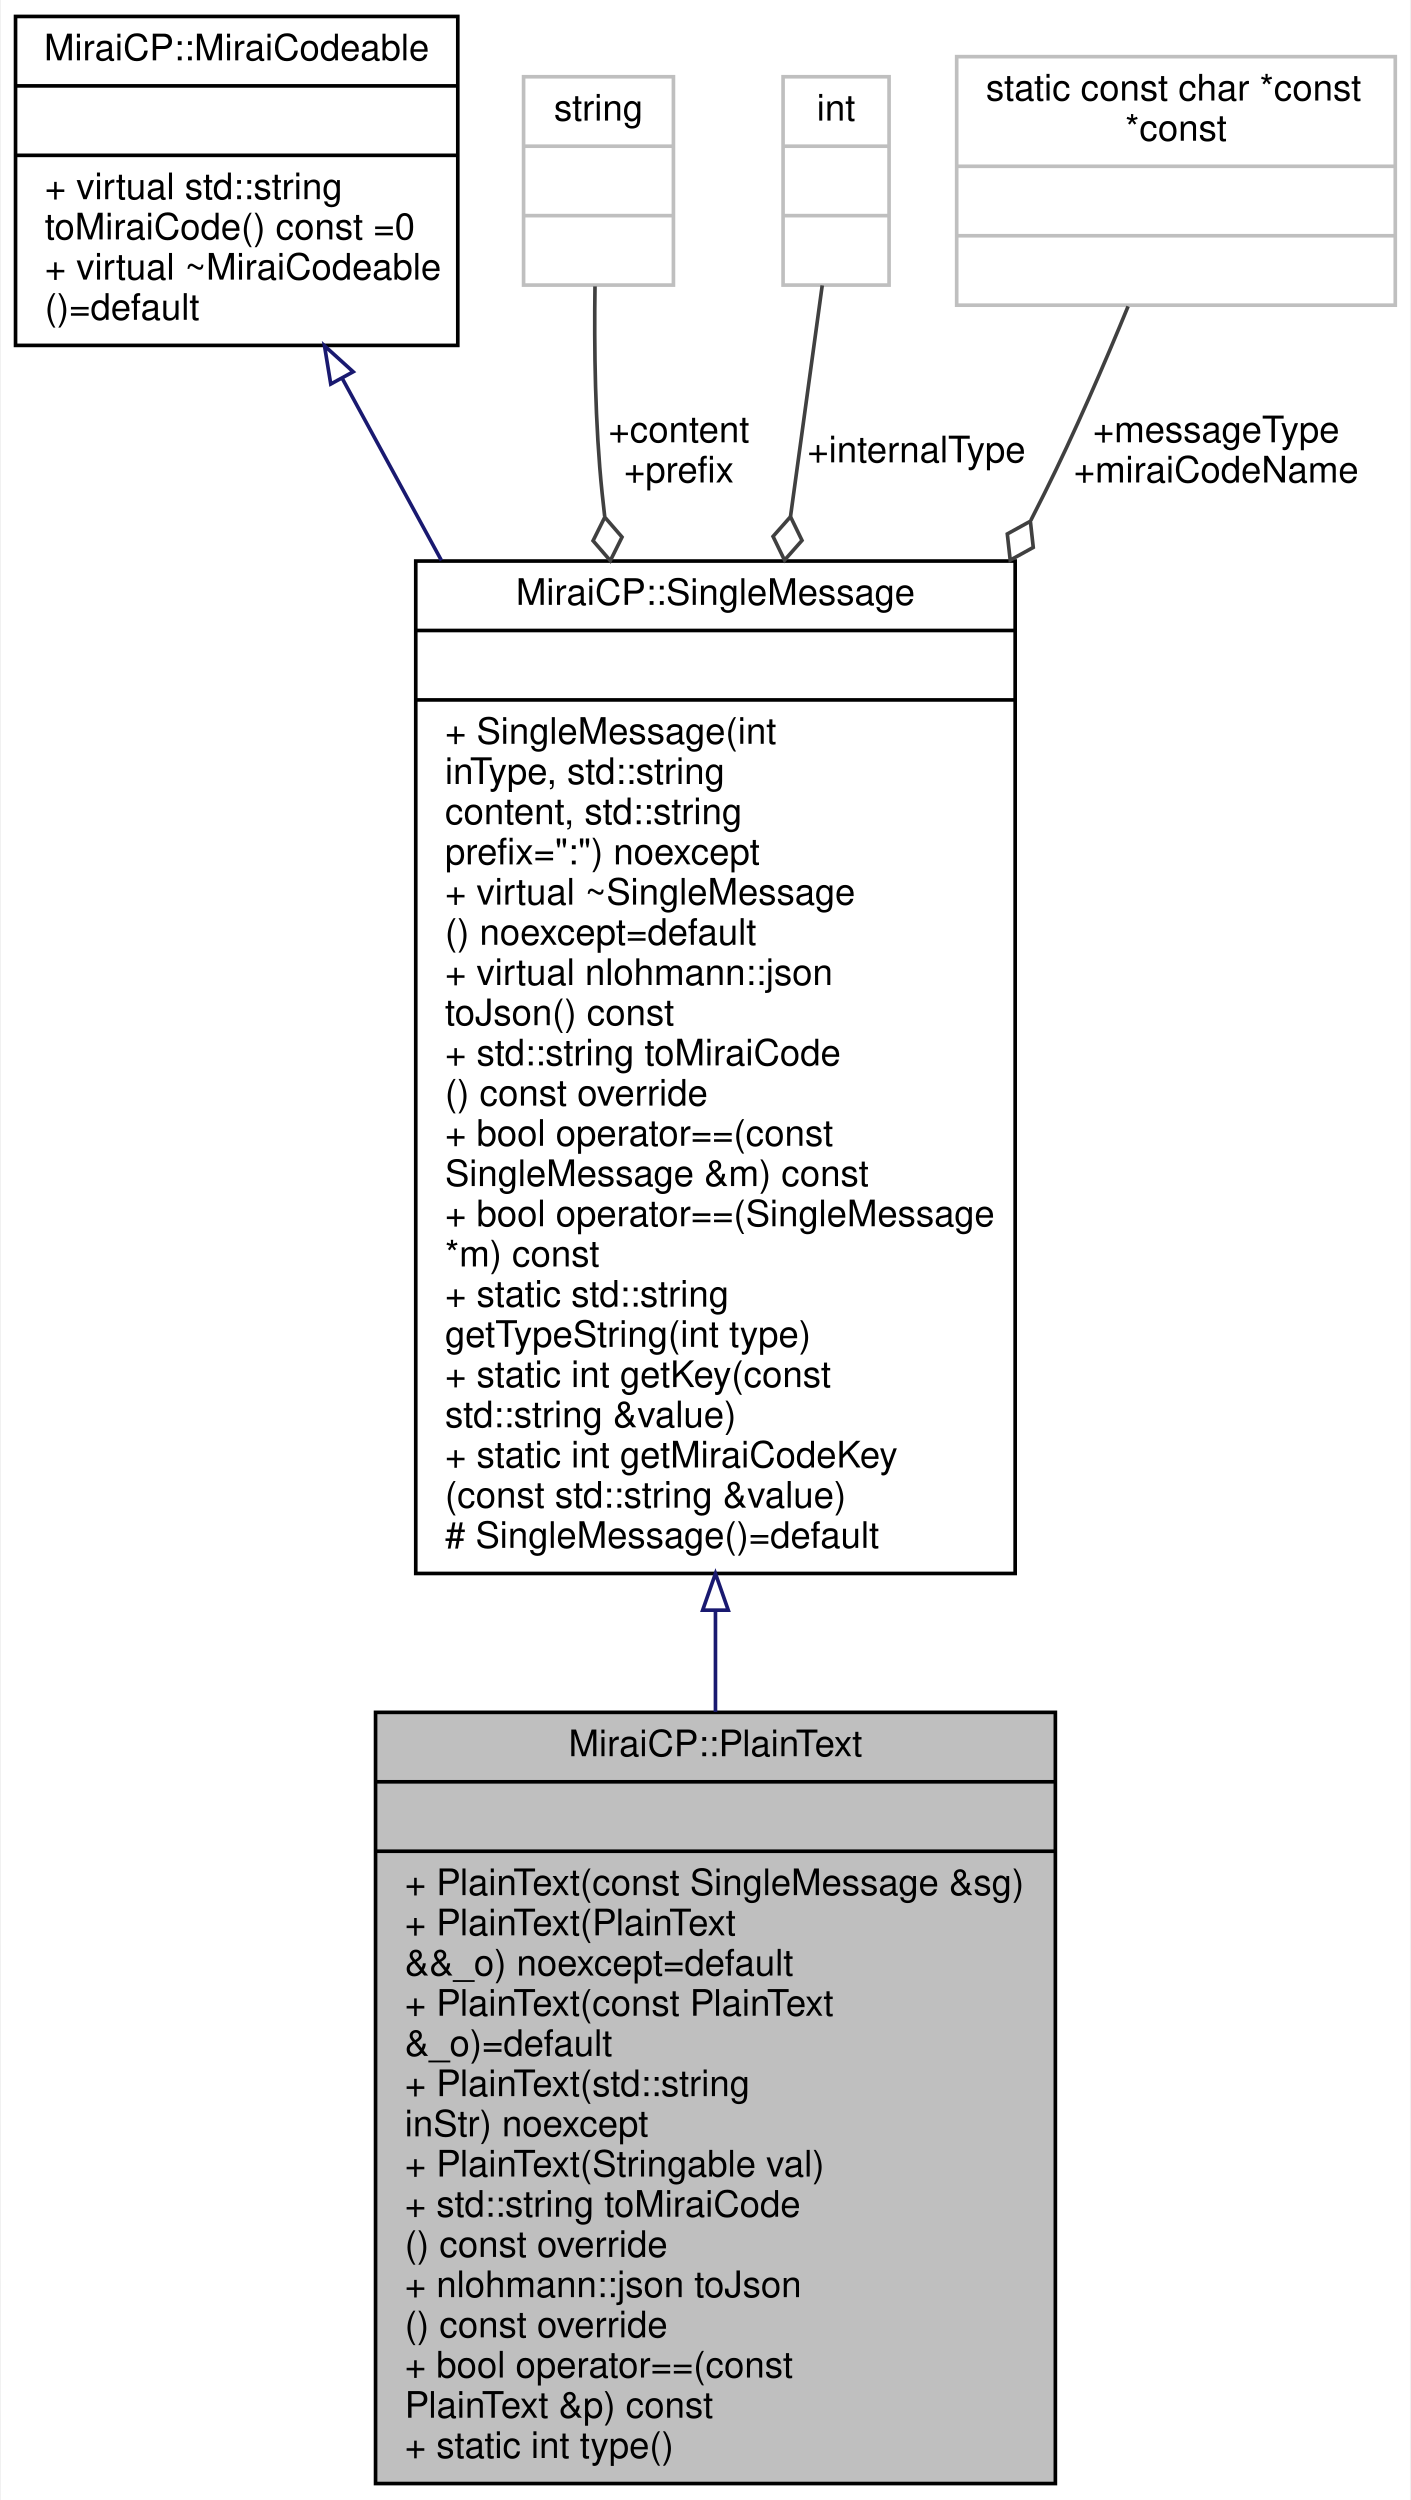
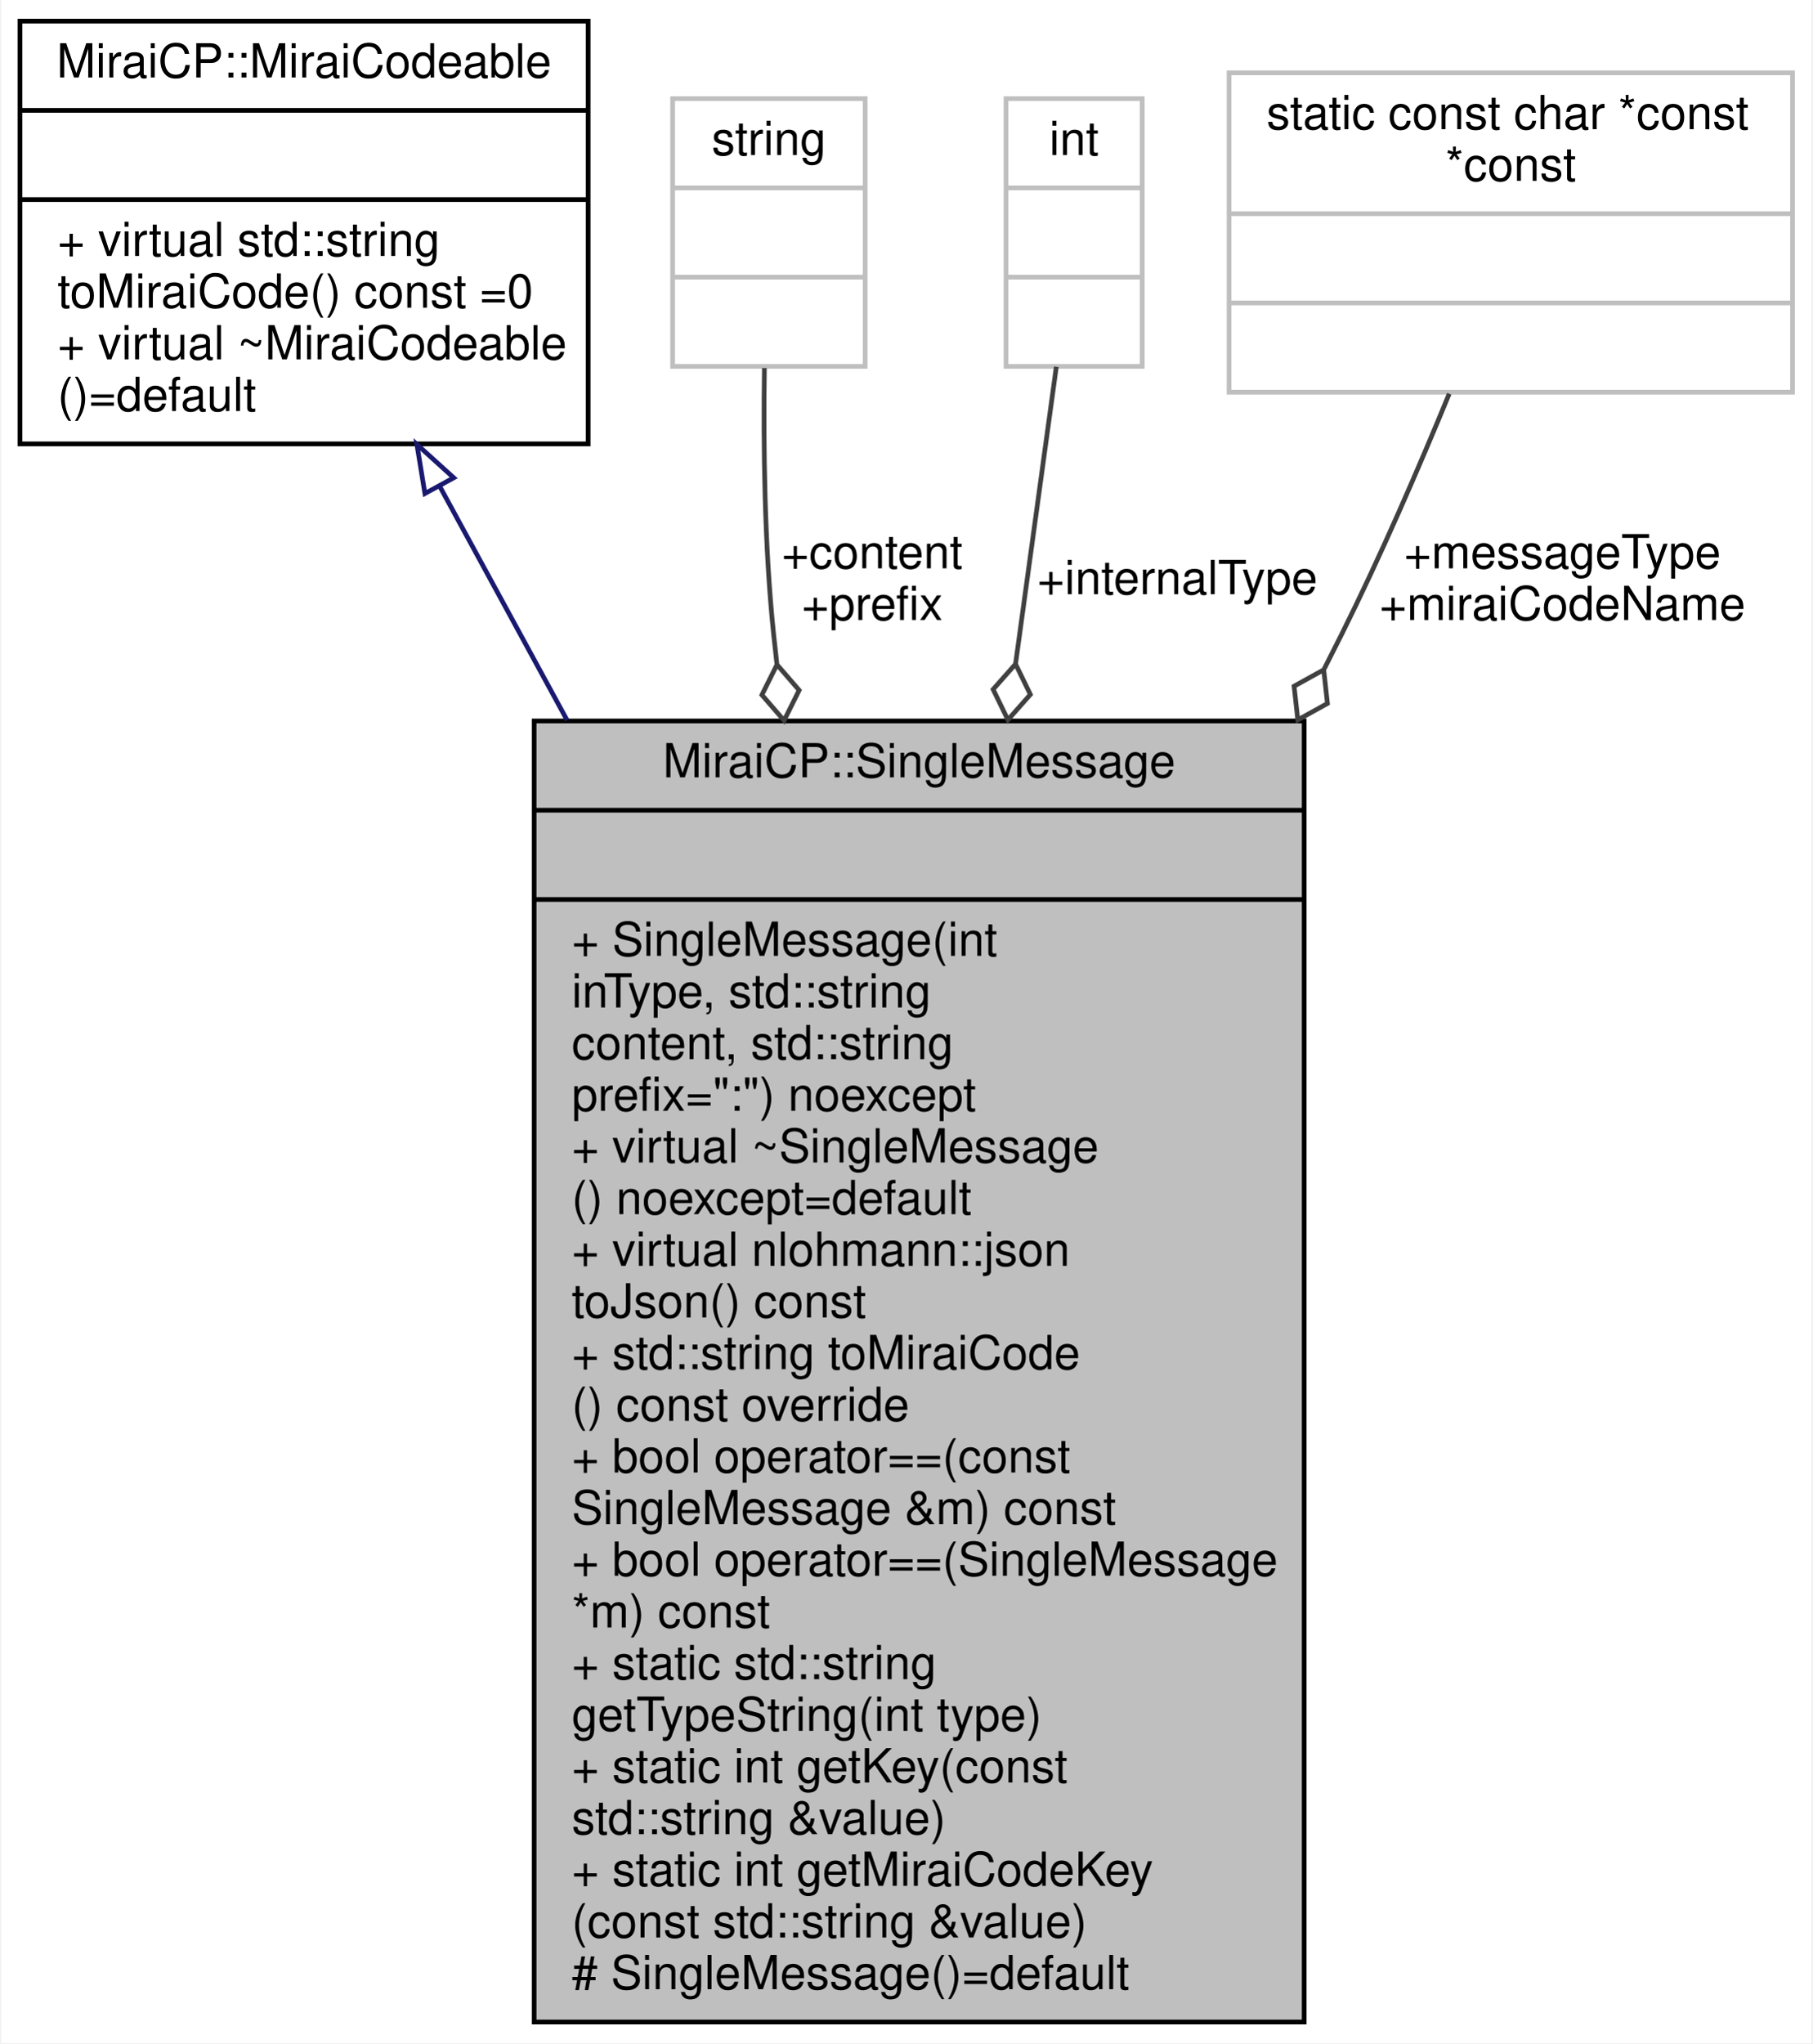
- <svg xmlns="http://www.w3.org/2000/svg" xmlns:xlink="http://www.w3.org/1999/xlink" width="386pt" height="684pt" viewBox="0.00 0.00 385.50 684.00">
-   <g id="graph0" class="graph" transform="scale(1 1) rotate(0) translate(4 680)">
-     <polygon fill="white" stroke="transparent" points="-4,4 -4,-680 381.5,-680 381.5,4 -4,4" />
+ <svg xmlns="http://www.w3.org/2000/svg" xmlns:xlink="http://www.w3.org/1999/xlink" width="386pt" height="435pt" viewBox="0.00 0.00 385.50 435.00">
+   <g id="graph0" class="graph" transform="scale(1 1) rotate(0) translate(4 431)">
+     <polygon fill="white" stroke="transparent" points="-4,4 -4,-431 381.5,-431 381.5,4 -4,4" />
    <g id="node1" class="node">
      <g id="a_node1">
-         <a xlink:title="纯文本信息">
-           <polygon fill="#bfbfbf" stroke="black" points="98.5,-0.5 98.5,-211.5 284.5,-211.5 284.5,-0.5 98.5,-0.5" />
-           <text text-anchor="middle" x="191.5" y="-199.5" font-family="Helvetica,sans-Serif" font-size="10.00">MiraiCP::PlainText</text>
-           <polyline fill="none" stroke="black" points="98.5,-192.5 284.5,-192.5 " />
-           <text text-anchor="middle" x="191.5" y="-180.5" font-family="Helvetica,sans-Serif" font-size="10.00"> </text>
-           <polyline fill="none" stroke="black" points="98.5,-173.5 284.5,-173.5 " />
-           <text text-anchor="start" x="106.5" y="-161.5" font-family="Helvetica,sans-Serif" font-size="10.00">+ PlainText(const SingleMessage &amp;sg)</text>
-           <text text-anchor="start" x="106.5" y="-150.5" font-family="Helvetica,sans-Serif" font-size="10.00">+ PlainText(PlainText</text>
-           <text text-anchor="start" x="106.5" y="-139.5" font-family="Helvetica,sans-Serif" font-size="10.00"> &amp;&amp;_o) noexcept=default</text>
-           <text text-anchor="start" x="106.5" y="-128.5" font-family="Helvetica,sans-Serif" font-size="10.00">+ PlainText(const PlainText</text>
-           <text text-anchor="start" x="106.5" y="-117.5" font-family="Helvetica,sans-Serif" font-size="10.00"> &amp;_o)=default</text>
-           <text text-anchor="start" x="106.5" y="-106.5" font-family="Helvetica,sans-Serif" font-size="10.00">+ PlainText(std::string</text>
-           <text text-anchor="start" x="106.5" y="-95.5" font-family="Helvetica,sans-Serif" font-size="10.00"> inStr) noexcept</text>
-           <text text-anchor="start" x="106.5" y="-84.5" font-family="Helvetica,sans-Serif" font-size="10.00">+ PlainText(Stringable val)</text>
-           <text text-anchor="start" x="106.5" y="-73.5" font-family="Helvetica,sans-Serif" font-size="10.00">+ std::string toMiraiCode</text>
-           <text text-anchor="start" x="106.5" y="-62.5" font-family="Helvetica,sans-Serif" font-size="10.00">() const override</text>
-           <text text-anchor="start" x="106.5" y="-51.5" font-family="Helvetica,sans-Serif" font-size="10.00">+ nlohmann::json toJson</text>
-           <text text-anchor="start" x="106.5" y="-40.5" font-family="Helvetica,sans-Serif" font-size="10.00">() const override</text>
-           <text text-anchor="start" x="106.5" y="-29.5" font-family="Helvetica,sans-Serif" font-size="10.00">+ bool operator==(const</text>
-           <text text-anchor="start" x="106.5" y="-18.5" font-family="Helvetica,sans-Serif" font-size="10.00"> PlainText &amp;p) const</text>
-           <text text-anchor="start" x="106.5" y="-7.5" font-family="Helvetica,sans-Serif" font-size="10.00">+ static int type()</text>
+         <a xlink:title="MessageChain的组成部分">
+           <polygon fill="#bfbfbf" stroke="black" points="109.5,-0.5 109.5,-277.5 273.5,-277.5 273.5,-0.5 109.5,-0.5" />
+           <text text-anchor="middle" x="191.5" y="-265.5" font-family="Helvetica,sans-Serif" font-size="10.00">MiraiCP::SingleMessage</text>
+           <polyline fill="none" stroke="black" points="109.5,-258.5 273.5,-258.5 " />
+           <text text-anchor="middle" x="191.5" y="-246.5" font-family="Helvetica,sans-Serif" font-size="10.00"> </text>
+           <polyline fill="none" stroke="black" points="109.5,-239.5 273.5,-239.5 " />
+           <text text-anchor="start" x="117.5" y="-227.5" font-family="Helvetica,sans-Serif" font-size="10.00">+ SingleMessage(int</text>
+           <text text-anchor="start" x="117.5" y="-216.5" font-family="Helvetica,sans-Serif" font-size="10.00"> inType, std::string</text>
+           <text text-anchor="start" x="117.5" y="-205.5" font-family="Helvetica,sans-Serif" font-size="10.00"> content, std::string</text>
+           <text text-anchor="start" x="117.5" y="-194.5" font-family="Helvetica,sans-Serif" font-size="10.00"> prefix=":") noexcept</text>
+           <text text-anchor="start" x="117.5" y="-183.5" font-family="Helvetica,sans-Serif" font-size="10.00">+ virtual ~SingleMessage</text>
+           <text text-anchor="start" x="117.5" y="-172.5" font-family="Helvetica,sans-Serif" font-size="10.00">() noexcept=default</text>
+           <text text-anchor="start" x="117.5" y="-161.5" font-family="Helvetica,sans-Serif" font-size="10.00">+ virtual nlohmann::json</text>
+           <text text-anchor="start" x="117.5" y="-150.5" font-family="Helvetica,sans-Serif" font-size="10.00"> toJson() const</text>
+           <text text-anchor="start" x="117.5" y="-139.5" font-family="Helvetica,sans-Serif" font-size="10.00">+ std::string toMiraiCode</text>
+           <text text-anchor="start" x="117.5" y="-128.5" font-family="Helvetica,sans-Serif" font-size="10.00">() const override</text>
+           <text text-anchor="start" x="117.5" y="-117.5" font-family="Helvetica,sans-Serif" font-size="10.00">+ bool operator==(const</text>
+           <text text-anchor="start" x="117.5" y="-106.5" font-family="Helvetica,sans-Serif" font-size="10.00"> SingleMessage &amp;m) const</text>
+           <text text-anchor="start" x="117.5" y="-95.5" font-family="Helvetica,sans-Serif" font-size="10.00">+ bool operator==(SingleMessage</text>
+           <text text-anchor="start" x="117.5" y="-84.5" font-family="Helvetica,sans-Serif" font-size="10.00"> *m) const</text>
+           <text text-anchor="start" x="117.5" y="-73.5" font-family="Helvetica,sans-Serif" font-size="10.00">+ static std::string</text>
+           <text text-anchor="start" x="117.5" y="-62.5" font-family="Helvetica,sans-Serif" font-size="10.00"> getTypeString(int type)</text>
+           <text text-anchor="start" x="117.5" y="-51.5" font-family="Helvetica,sans-Serif" font-size="10.00">+ static int getKey(const</text>
+           <text text-anchor="start" x="117.5" y="-40.5" font-family="Helvetica,sans-Serif" font-size="10.00"> std::string &amp;value)</text>
+           <text text-anchor="start" x="117.5" y="-29.5" font-family="Helvetica,sans-Serif" font-size="10.00">+ static int getMiraiCodeKey</text>
+           <text text-anchor="start" x="117.5" y="-18.5" font-family="Helvetica,sans-Serif" font-size="10.00">(const std::string &amp;value)</text>
+           <text text-anchor="start" x="117.5" y="-7.5" font-family="Helvetica,sans-Serif" font-size="10.00"># SingleMessage()=default</text>
        </a>
      </g>
    </g>
    <g id="node2" class="node">
      <g id="a_node2">
-         <a xlink:href="a00729.html" target="_top" xlink:title="MessageChain的组成部分">
-           <polygon fill="white" stroke="black" points="109.5,-249.5 109.5,-526.5 273.5,-526.5 273.5,-249.5 109.5,-249.5" />
-           <text text-anchor="middle" x="191.5" y="-514.5" font-family="Helvetica,sans-Serif" font-size="10.00">MiraiCP::SingleMessage</text>
-           <polyline fill="none" stroke="black" points="109.5,-507.5 273.5,-507.5 " />
-           <text text-anchor="middle" x="191.5" y="-495.5" font-family="Helvetica,sans-Serif" font-size="10.00"> </text>
-           <polyline fill="none" stroke="black" points="109.5,-488.5 273.5,-488.5 " />
-           <text text-anchor="start" x="117.5" y="-476.5" font-family="Helvetica,sans-Serif" font-size="10.00">+ SingleMessage(int</text>
-           <text text-anchor="start" x="117.5" y="-465.5" font-family="Helvetica,sans-Serif" font-size="10.00"> inType, std::string</text>
-           <text text-anchor="start" x="117.5" y="-454.5" font-family="Helvetica,sans-Serif" font-size="10.00"> content, std::string</text>
-           <text text-anchor="start" x="117.5" y="-443.5" font-family="Helvetica,sans-Serif" font-size="10.00"> prefix=":") noexcept</text>
-           <text text-anchor="start" x="117.5" y="-432.5" font-family="Helvetica,sans-Serif" font-size="10.00">+ virtual ~SingleMessage</text>
-           <text text-anchor="start" x="117.5" y="-421.5" font-family="Helvetica,sans-Serif" font-size="10.00">() noexcept=default</text>
-           <text text-anchor="start" x="117.5" y="-410.5" font-family="Helvetica,sans-Serif" font-size="10.00">+ virtual nlohmann::json</text>
-           <text text-anchor="start" x="117.5" y="-399.5" font-family="Helvetica,sans-Serif" font-size="10.00"> toJson() const</text>
-           <text text-anchor="start" x="117.5" y="-388.5" font-family="Helvetica,sans-Serif" font-size="10.00">+ std::string toMiraiCode</text>
-           <text text-anchor="start" x="117.5" y="-377.5" font-family="Helvetica,sans-Serif" font-size="10.00">() const override</text>
-           <text text-anchor="start" x="117.5" y="-366.5" font-family="Helvetica,sans-Serif" font-size="10.00">+ bool operator==(const</text>
-           <text text-anchor="start" x="117.5" y="-355.5" font-family="Helvetica,sans-Serif" font-size="10.00"> SingleMessage &amp;m) const</text>
-           <text text-anchor="start" x="117.5" y="-344.5" font-family="Helvetica,sans-Serif" font-size="10.00">+ bool operator==(SingleMessage</text>
-           <text text-anchor="start" x="117.5" y="-333.5" font-family="Helvetica,sans-Serif" font-size="10.00"> *m) const</text>
-           <text text-anchor="start" x="117.5" y="-322.5" font-family="Helvetica,sans-Serif" font-size="10.00">+ static std::string</text>
-           <text text-anchor="start" x="117.5" y="-311.5" font-family="Helvetica,sans-Serif" font-size="10.00"> getTypeString(int type)</text>
-           <text text-anchor="start" x="117.5" y="-300.5" font-family="Helvetica,sans-Serif" font-size="10.00">+ static int getKey(const</text>
-           <text text-anchor="start" x="117.5" y="-289.5" font-family="Helvetica,sans-Serif" font-size="10.00"> std::string &amp;value)</text>
-           <text text-anchor="start" x="117.5" y="-278.5" font-family="Helvetica,sans-Serif" font-size="10.00">+ static int getMiraiCodeKey</text>
-           <text text-anchor="start" x="117.5" y="-267.5" font-family="Helvetica,sans-Serif" font-size="10.00">(const std::string &amp;value)</text>
-           <text text-anchor="start" x="117.5" y="-256.5" font-family="Helvetica,sans-Serif" font-size="10.00"># SingleMessage()=default</text>
+         <a xlink:href="a00717.html" target="_top" xlink:title="MiraiCode父类, 指可以被转换成miraicode的类型">
+           <polygon fill="white" stroke="black" points="0,-336.5 0,-426.5 121,-426.5 121,-336.5 0,-336.5" />
+           <text text-anchor="middle" x="60.5" y="-414.5" font-family="Helvetica,sans-Serif" font-size="10.00">MiraiCP::MiraiCodeable</text>
+           <polyline fill="none" stroke="black" points="0,-407.5 121,-407.5 " />
+           <text text-anchor="middle" x="60.5" y="-395.5" font-family="Helvetica,sans-Serif" font-size="10.00"> </text>
+           <polyline fill="none" stroke="black" points="0,-388.5 121,-388.5 " />
+           <text text-anchor="start" x="8" y="-376.5" font-family="Helvetica,sans-Serif" font-size="10.00">+ virtual std::string</text>
+           <text text-anchor="start" x="8" y="-365.5" font-family="Helvetica,sans-Serif" font-size="10.00"> toMiraiCode() const =0</text>
+           <text text-anchor="start" x="8" y="-354.5" font-family="Helvetica,sans-Serif" font-size="10.00">+ virtual ~MiraiCodeable</text>
+           <text text-anchor="start" x="8" y="-343.5" font-family="Helvetica,sans-Serif" font-size="10.00">()=default</text>
        </a>
      </g>
    </g>
    <g id="edge1" class="edge">
-       <path fill="none" stroke="midnightblue" d="M191.5,-239.32C191.5,-229.99 191.5,-220.7 191.5,-211.63" />
-       <polygon fill="none" stroke="midnightblue" points="188,-239.46 191.5,-249.46 195,-239.46 188,-239.46" />
+       <path fill="none" stroke="midnightblue" d="M89.47,-327.32C97.64,-312.31 106.94,-295.25 116.51,-277.68" />
+       <polygon fill="none" stroke="midnightblue" points="86.24,-325.93 84.53,-336.39 92.38,-329.28 86.24,-325.93" />
    </g>
    <g id="node3" class="node">
      <g id="a_node3">
-         <a xlink:href="a00713.html" target="_top" xlink:title="MiraiCode父类, 指可以被转换成miraicode的类型">
-           <polygon fill="white" stroke="black" points="0,-585.5 0,-675.5 121,-675.5 121,-585.5 0,-585.5" />
-           <text text-anchor="middle" x="60.5" y="-663.5" font-family="Helvetica,sans-Serif" font-size="10.00">MiraiCP::MiraiCodeable</text>
-           <polyline fill="none" stroke="black" points="0,-656.5 121,-656.5 " />
-           <text text-anchor="middle" x="60.5" y="-644.5" font-family="Helvetica,sans-Serif" font-size="10.00"> </text>
-           <polyline fill="none" stroke="black" points="0,-637.5 121,-637.5 " />
-           <text text-anchor="start" x="8" y="-625.5" font-family="Helvetica,sans-Serif" font-size="10.00">+ virtual std::string</text>
-           <text text-anchor="start" x="8" y="-614.5" font-family="Helvetica,sans-Serif" font-size="10.00"> toMiraiCode() const =0</text>
-           <text text-anchor="start" x="8" y="-603.5" font-family="Helvetica,sans-Serif" font-size="10.00">+ virtual ~MiraiCodeable</text>
-           <text text-anchor="start" x="8" y="-592.5" font-family="Helvetica,sans-Serif" font-size="10.00">()=default</text>
+         <a xlink:title=" ">
+           <polygon fill="white" stroke="#bfbfbf" points="139,-353 139,-410 180,-410 180,-353 139,-353" />
+           <text text-anchor="middle" x="159.5" y="-398" font-family="Helvetica,sans-Serif" font-size="10.00">string</text>
+           <polyline fill="none" stroke="#bfbfbf" points="139,-391 180,-391 " />
+           <text text-anchor="middle" x="159.5" y="-379" font-family="Helvetica,sans-Serif" font-size="10.00"> </text>
+           <polyline fill="none" stroke="#bfbfbf" points="139,-372 180,-372 " />
+           <text text-anchor="middle" x="159.5" y="-360" font-family="Helvetica,sans-Serif" font-size="10.00"> </text>
        </a>
      </g>
    </g>
    <g id="edge2" class="edge">
-       <path fill="none" stroke="midnightblue" d="M89.47,-576.32C97.64,-561.31 106.94,-544.25 116.51,-526.68" />
-       <polygon fill="none" stroke="midnightblue" points="86.24,-574.93 84.53,-585.39 92.38,-578.28 86.24,-574.93" />
+       <path fill="none" stroke="#404040" d="M158.54,-352.64C158.3,-336.13 158.54,-314.82 160.5,-296 160.72,-293.92 160.95,-291.83 161.19,-289.73" />
+       <polygon fill="none" stroke="#404040" points="161.22,-289.5 158.01,-283.05 162.73,-277.6 165.94,-284.05 161.22,-289.5" />
+       <text text-anchor="middle" x="181.5" y="-310" font-family="Helvetica,sans-Serif" font-size="10.00"> +content</text>
+       <text text-anchor="middle" x="181.5" y="-299" font-family="Helvetica,sans-Serif" font-size="10.00">+prefix</text>
    </g>
    <g id="node4" class="node">
      <g id="a_node4">
        <a xlink:title=" ">
-           <polygon fill="white" stroke="#bfbfbf" points="139,-602 139,-659 180,-659 180,-602 139,-602" />
-           <text text-anchor="middle" x="159.5" y="-647" font-family="Helvetica,sans-Serif" font-size="10.00">string</text>
-           <polyline fill="none" stroke="#bfbfbf" points="139,-640 180,-640 " />
-           <text text-anchor="middle" x="159.5" y="-628" font-family="Helvetica,sans-Serif" font-size="10.00"> </text>
-           <polyline fill="none" stroke="#bfbfbf" points="139,-621 180,-621 " />
-           <text text-anchor="middle" x="159.5" y="-609" font-family="Helvetica,sans-Serif" font-size="10.00"> </text>
+           <polygon fill="white" stroke="#bfbfbf" points="210,-353 210,-410 239,-410 239,-353 210,-353" />
+           <text text-anchor="middle" x="224.5" y="-398" font-family="Helvetica,sans-Serif" font-size="10.00">int</text>
+           <polyline fill="none" stroke="#bfbfbf" points="210,-391 239,-391 " />
+           <text text-anchor="middle" x="224.5" y="-379" font-family="Helvetica,sans-Serif" font-size="10.00"> </text>
+           <polyline fill="none" stroke="#bfbfbf" points="210,-372 239,-372 " />
+           <text text-anchor="middle" x="224.5" y="-360" font-family="Helvetica,sans-Serif" font-size="10.00"> </text>
        </a>
      </g>
    </g>
    <g id="edge3" class="edge">
-       <path fill="none" stroke="#404040" d="M158.54,-601.64C158.3,-585.13 158.54,-563.82 160.5,-545 160.72,-542.92 160.95,-540.83 161.19,-538.73" />
-       <polygon fill="none" stroke="#404040" points="161.22,-538.5 158.01,-532.05 162.73,-526.6 165.94,-533.05 161.22,-538.5" />
-       <text text-anchor="middle" x="181.5" y="-559" font-family="Helvetica,sans-Serif" font-size="10.00"> +content</text>
-       <text text-anchor="middle" x="181.5" y="-548" font-family="Helvetica,sans-Serif" font-size="10.00">+prefix</text>
+       <path fill="none" stroke="#404040" d="M220.71,-352.91C218.44,-336.37 215.36,-313.89 212.04,-289.73" />
+       <polygon fill="none" stroke="#404040" points="212.03,-289.63 207.25,-284.23 210.4,-277.74 215.18,-283.14 212.03,-289.63" />
+       <text text-anchor="middle" x="246.5" y="-304.5" font-family="Helvetica,sans-Serif" font-size="10.00"> +internalType</text>
    </g>
    <g id="node5" class="node">
      <g id="a_node5">
        <a xlink:title=" ">
-           <polygon fill="white" stroke="#bfbfbf" points="210,-602 210,-659 239,-659 239,-602 210,-602" />
-           <text text-anchor="middle" x="224.5" y="-647" font-family="Helvetica,sans-Serif" font-size="10.00">int</text>
-           <polyline fill="none" stroke="#bfbfbf" points="210,-640 239,-640 " />
-           <text text-anchor="middle" x="224.5" y="-628" font-family="Helvetica,sans-Serif" font-size="10.00"> </text>
-           <polyline fill="none" stroke="#bfbfbf" points="210,-621 239,-621 " />
-           <text text-anchor="middle" x="224.5" y="-609" font-family="Helvetica,sans-Serif" font-size="10.00"> </text>
+           <polygon fill="white" stroke="#bfbfbf" points="257.5,-347.5 257.5,-415.5 377.5,-415.5 377.5,-347.5 257.5,-347.5" />
+           <text text-anchor="start" x="265.5" y="-403.5" font-family="Helvetica,sans-Serif" font-size="10.00">static const char *const</text>
+           <text text-anchor="middle" x="317.5" y="-392.5" font-family="Helvetica,sans-Serif" font-size="10.00"> *const</text>
+           <polyline fill="none" stroke="#bfbfbf" points="257.5,-385.5 377.5,-385.5 " />
+           <text text-anchor="middle" x="317.5" y="-373.5" font-family="Helvetica,sans-Serif" font-size="10.00"> </text>
+           <polyline fill="none" stroke="#bfbfbf" points="257.5,-366.5 377.5,-366.5 " />
+           <text text-anchor="middle" x="317.5" y="-354.5" font-family="Helvetica,sans-Serif" font-size="10.00"> </text>
        </a>
      </g>
    </g>
    <g id="edge4" class="edge">
-       <path fill="none" stroke="#404040" d="M220.71,-601.91C218.44,-585.37 215.36,-562.89 212.04,-538.73" />
-       <polygon fill="none" stroke="#404040" points="212.03,-538.63 207.25,-533.23 210.4,-526.74 215.18,-532.14 212.03,-538.63" />
-       <text text-anchor="middle" x="246.5" y="-553.5" font-family="Helvetica,sans-Serif" font-size="10.00"> +internalType</text>
-     </g>
-     <g id="node6" class="node">
-       <g id="a_node6">
-         <a xlink:title=" ">
-           <polygon fill="white" stroke="#bfbfbf" points="257.5,-596.5 257.5,-664.5 377.5,-664.5 377.5,-596.5 257.5,-596.5" />
-           <text text-anchor="start" x="265.5" y="-652.5" font-family="Helvetica,sans-Serif" font-size="10.00">static const char *const</text>
-           <text text-anchor="middle" x="317.5" y="-641.5" font-family="Helvetica,sans-Serif" font-size="10.00"> *const</text>
-           <polyline fill="none" stroke="#bfbfbf" points="257.5,-634.5 377.5,-634.5 " />
-           <text text-anchor="middle" x="317.5" y="-622.5" font-family="Helvetica,sans-Serif" font-size="10.00"> </text>
-           <polyline fill="none" stroke="#bfbfbf" points="257.5,-615.5 377.5,-615.5 " />
-           <text text-anchor="middle" x="317.5" y="-603.5" font-family="Helvetica,sans-Serif" font-size="10.00"> </text>
-         </a>
-       </g>
-     </g>
-     <g id="edge5" class="edge">
-       <path fill="none" stroke="#404040" d="M304.39,-596.17C297.93,-580.45 289.76,-561.55 281.5,-545 280.28,-542.56 279.04,-540.1 277.78,-537.63" />
-       <polygon fill="none" stroke="#404040" points="277.66,-537.4 271.35,-533.91 272.14,-526.74 278.45,-530.23 277.66,-537.4" />
-       <text text-anchor="middle" x="328.5" y="-559" font-family="Helvetica,sans-Serif" font-size="10.00"> +messageType</text>
-       <text text-anchor="middle" x="328.5" y="-548" font-family="Helvetica,sans-Serif" font-size="10.00">+miraiCodeName</text>
+       <path fill="none" stroke="#404040" d="M304.39,-347.17C297.93,-331.45 289.76,-312.55 281.5,-296 280.28,-293.56 279.04,-291.1 277.78,-288.63" />
+       <polygon fill="none" stroke="#404040" points="277.66,-288.4 271.35,-284.91 272.14,-277.74 278.45,-281.23 277.66,-288.4" />
+       <text text-anchor="middle" x="328.5" y="-310" font-family="Helvetica,sans-Serif" font-size="10.00"> +messageType</text>
+       <text text-anchor="middle" x="328.5" y="-299" font-family="Helvetica,sans-Serif" font-size="10.00">+miraiCodeName</text>
    </g>
  </g>
</svg>
